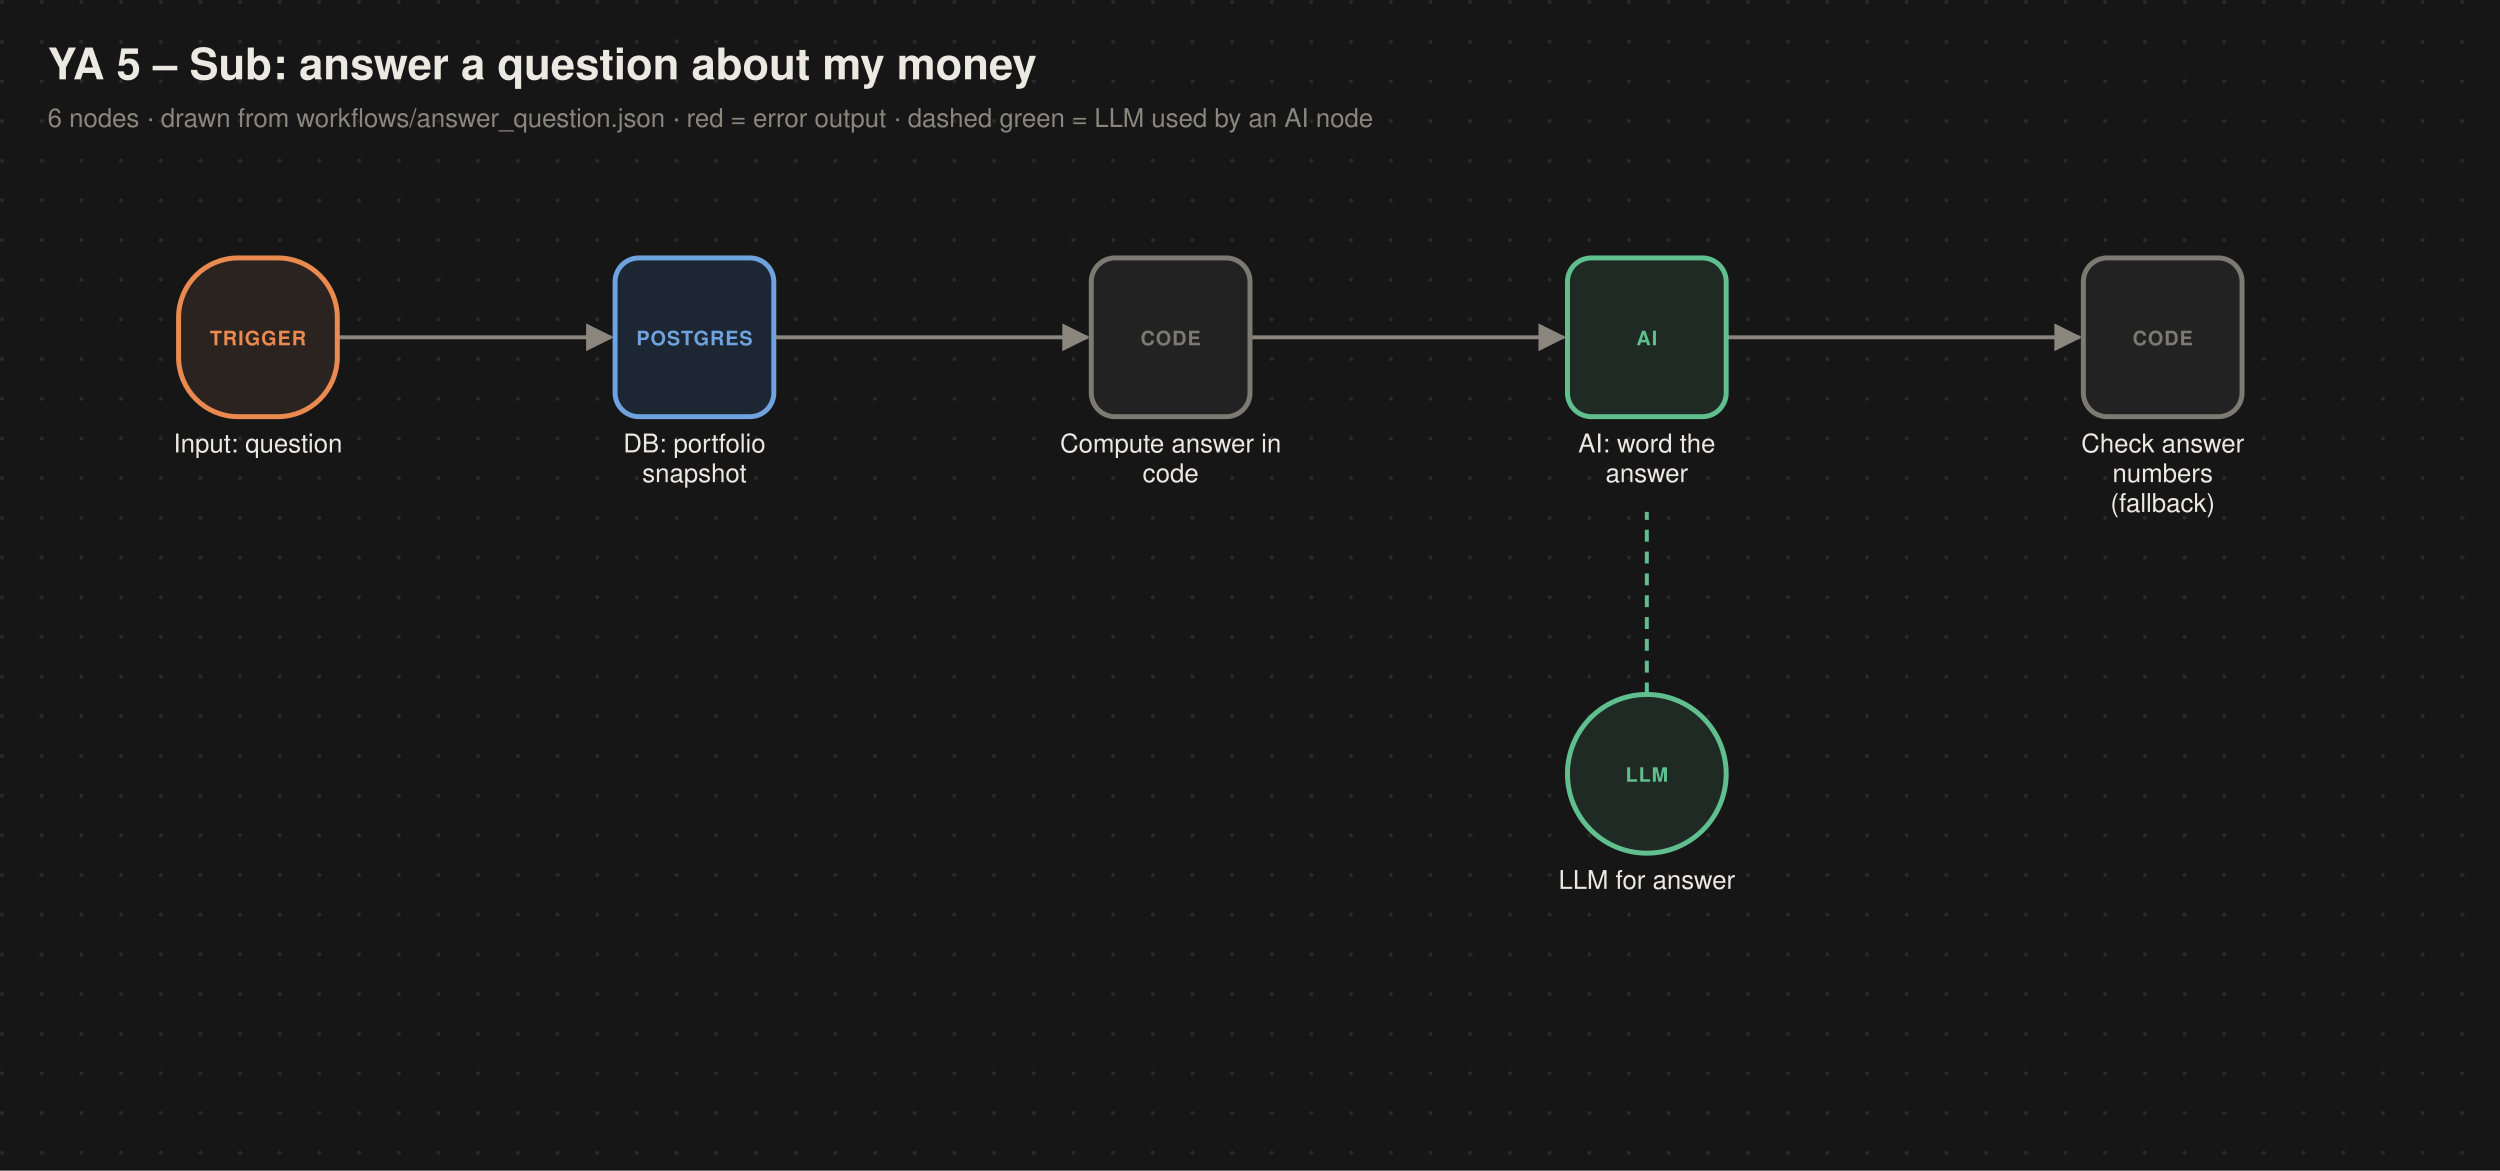
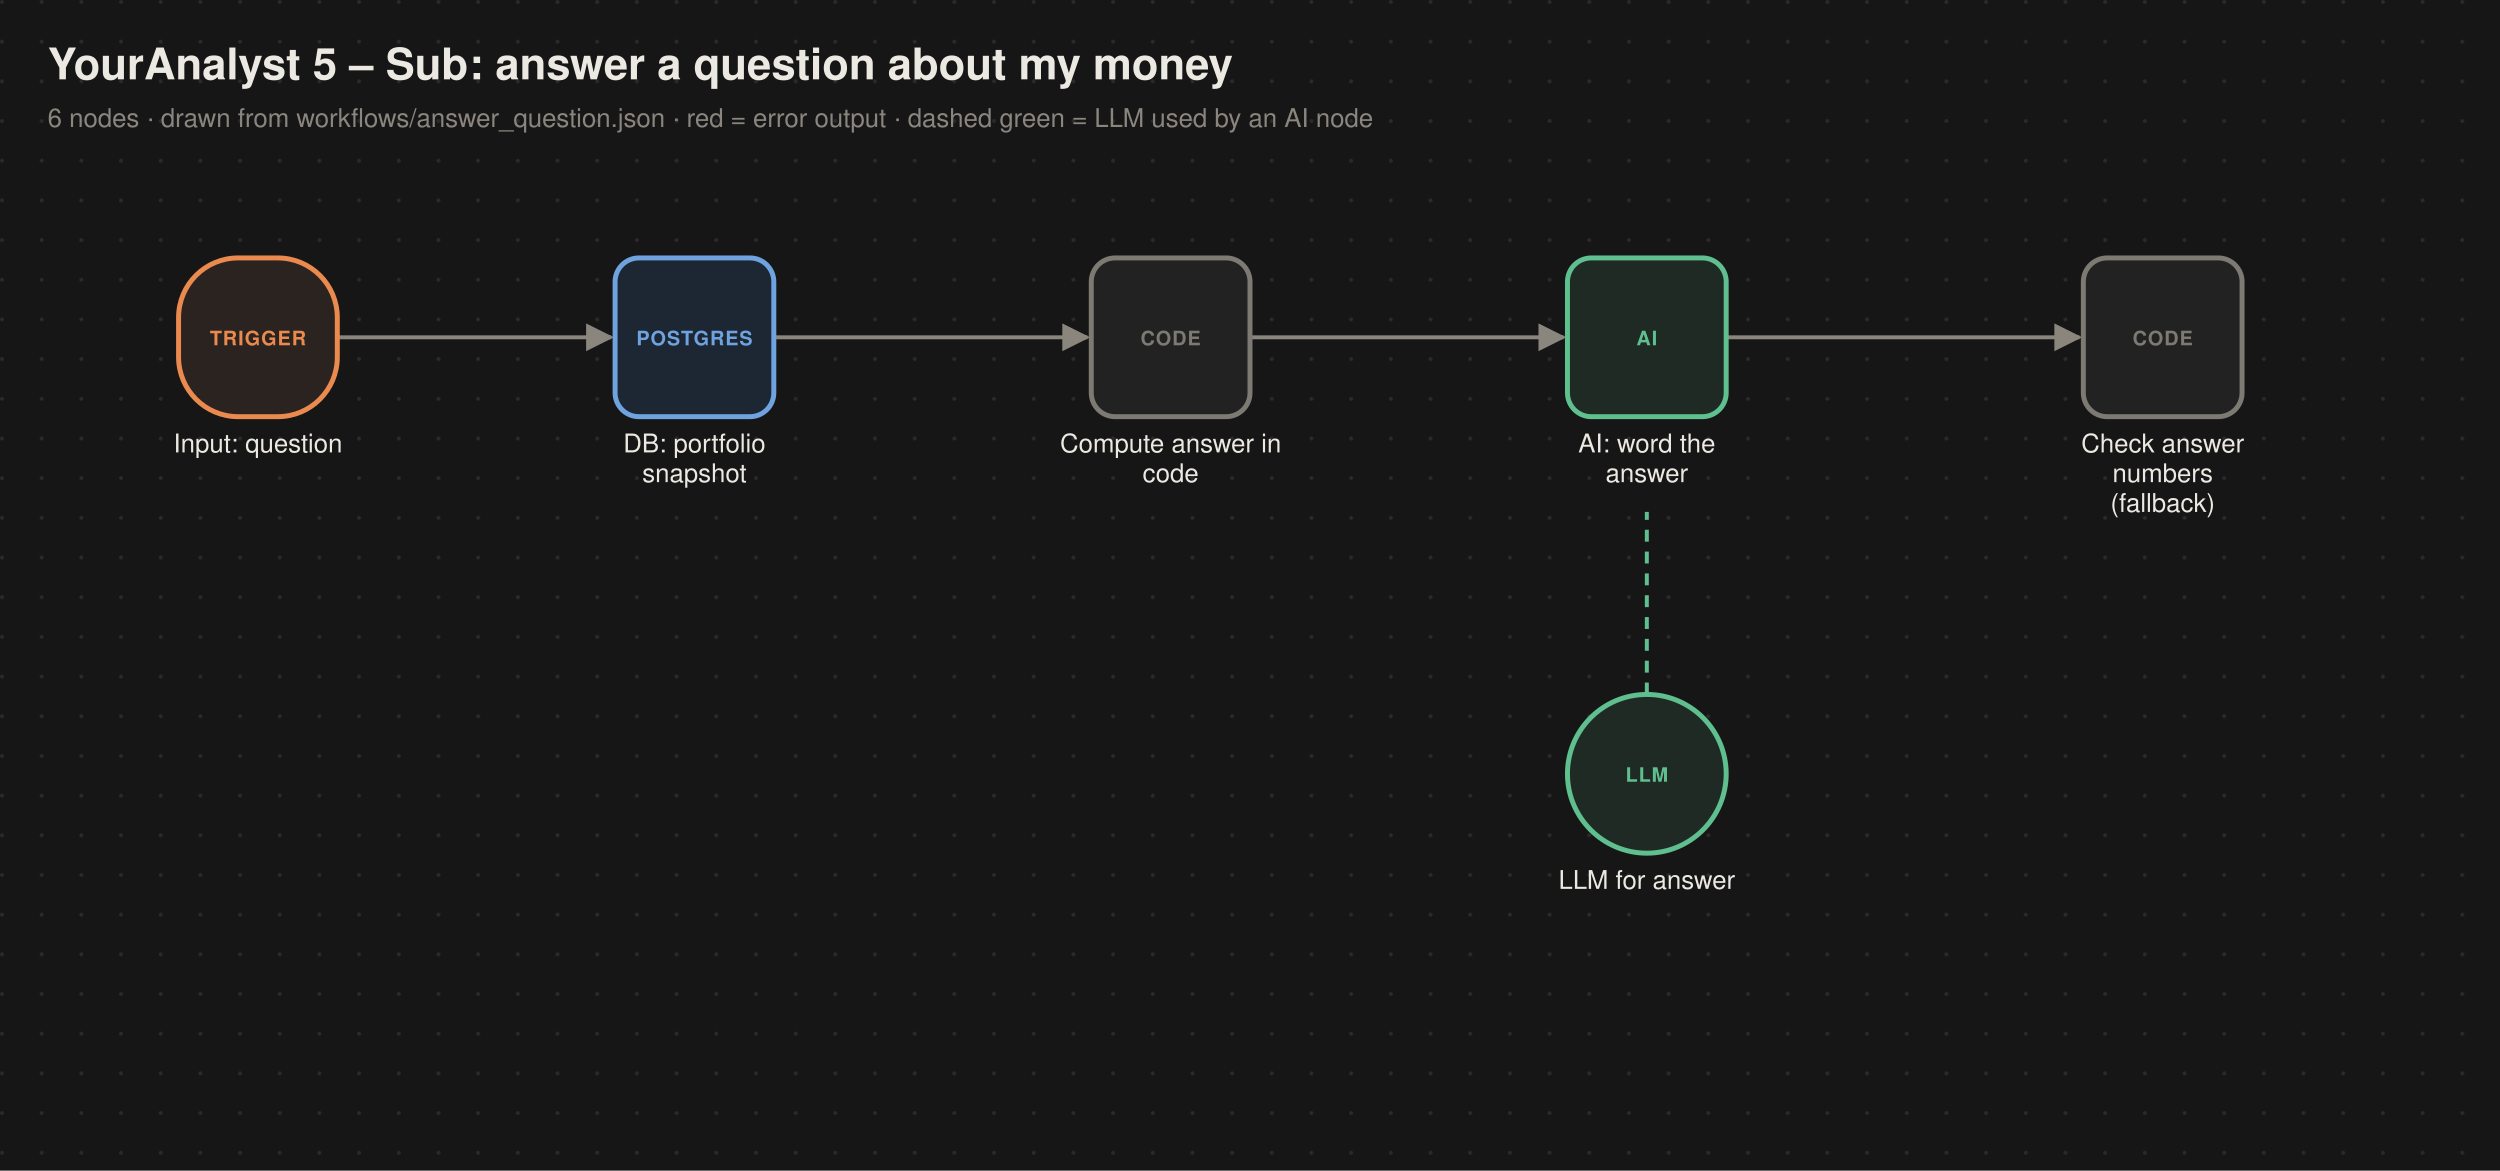
<svg xmlns="http://www.w3.org/2000/svg" width="1260" height="590" viewBox="0 0 1260 590" font-family="-apple-system, Helvetica, Arial, sans-serif">
  <rect width="1260" height="590" fill="#161616" />
  <defs>
    <pattern id="g" width="20" height="20" patternUnits="userSpaceOnUse">
      <circle cx="1" cy="1" r="1" fill="#2a2a2a" />
    </pattern>
    <marker id="a" viewBox="0 0 10 10" refX="9" refY="5" markerWidth="7" markerHeight="7" orient="auto">
      <path d="M0 0 L10 5 L0 10z" fill="#8a867e" />
    </marker>
    <marker id="e" viewBox="0 0 10 10" refX="9" refY="5" markerWidth="7" markerHeight="7" orient="auto">
      <path d="M0 0 L10 5 L0 10z" fill="#d9634c" />
    </marker>
  </defs>
  <rect width="1260" height="590" fill="url(#g)" />
-   <text x="24" y="40" fill="#ece9e3" font-size="22" font-weight="600">YA 5 – Sub: answer a question about my money</text>
+   <text x="24" y="40" fill="#ece9e3" font-size="22" font-weight="600">YourAnalyst 5 – Sub: answer a question about my money</text>
  <text x="24" y="64" fill="#8a867e" font-size="13">6 nodes · drawn from workflows/answer_question.json · red = error output · dashed green = LLM used by an AI node</text>
  <path d="M170 170.0 C240.0 170.0 240.0 170.0 308 170.0" fill="none" stroke="#8a867e" stroke-width="2" marker-end="url(#a)" />
  <path d="M390 170.0 C470.0 170.0 470.0 170.0 548 170.0" fill="none" stroke="#8a867e" stroke-width="2" marker-end="url(#a)" />
  <path d="M630 170.0 C710.0 170.0 710.0 170.0 788 170.0" fill="none" stroke="#8a867e" stroke-width="2" marker-end="url(#a)" />
  <path d="M870 170.0 C960.0 170.0 960.0 170.0 1048 170.0" fill="none" stroke="#8a867e" stroke-width="2" marker-end="url(#a)" />
  <path d="M830.0 350 L830.0 258" stroke="#5fbf8f" stroke-width="2" stroke-dasharray="6 5" fill="none" />
  <rect x="90" y="130" width="80" height="80" rx="30" fill="#2b2320" stroke="#ea8a4f" stroke-width="2.5" />
  <text x="130.0" y="174.0" text-anchor="middle" fill="#ea8a4f" font-size="10" font-weight="700" letter-spacing="0.5">TRIGGER</text>
  <text x="130.0" y="228" text-anchor="middle" fill="#ece9e3" font-size="13">Input: question</text>
  <rect x="310" y="130" width="80" height="80" rx="12" fill="#1d2633" stroke="#6fa3e0" stroke-width="2.5" />
  <text x="350.0" y="174.0" text-anchor="middle" fill="#6fa3e0" font-size="10" font-weight="700" letter-spacing="0.5">POSTGRES</text>
  <text x="350.0" y="228" text-anchor="middle" fill="#ece9e3" font-size="13">DB: portfolio</text>
  <text x="350.0" y="243" text-anchor="middle" fill="#ece9e3" font-size="13">snapshot</text>
  <rect x="550" y="130" width="80" height="80" rx="12" fill="#222222" stroke="#7d7a74" stroke-width="2.5" />
  <text x="590.0" y="174.0" text-anchor="middle" fill="#7d7a74" font-size="10" font-weight="700" letter-spacing="0.5">CODE</text>
  <text x="590.0" y="228" text-anchor="middle" fill="#ece9e3" font-size="13">Compute answer in</text>
  <text x="590.0" y="243" text-anchor="middle" fill="#ece9e3" font-size="13">code</text>
  <rect x="790" y="130" width="80" height="80" rx="12" fill="#1f2a24" stroke="#5fbf8f" stroke-width="2.5" />
  <text x="830.0" y="174.0" text-anchor="middle" fill="#5fbf8f" font-size="10" font-weight="700" letter-spacing="0.5">AI</text>
  <text x="830.0" y="228" text-anchor="middle" fill="#ece9e3" font-size="13">AI: word the</text>
  <text x="830.0" y="243" text-anchor="middle" fill="#ece9e3" font-size="13">answer</text>
  <circle cx="830.0" cy="390.0" r="40.0" fill="#1f2a24" stroke="#5fbf8f" stroke-width="2.5" />
  <text x="830.0" y="394.0" text-anchor="middle" fill="#5fbf8f" font-size="10" font-weight="700" letter-spacing="0.5">LLM</text>
  <text x="830.0" y="448" text-anchor="middle" fill="#ece9e3" font-size="13">LLM for answer</text>
  <rect x="1050" y="130" width="80" height="80" rx="12" fill="#222222" stroke="#7d7a74" stroke-width="2.5" />
  <text x="1090.0" y="174.0" text-anchor="middle" fill="#7d7a74" font-size="10" font-weight="700" letter-spacing="0.5">CODE</text>
  <text x="1090.0" y="228" text-anchor="middle" fill="#ece9e3" font-size="13">Check answer</text>
  <text x="1090.0" y="243" text-anchor="middle" fill="#ece9e3" font-size="13">numbers</text>
  <text x="1090.0" y="258" text-anchor="middle" fill="#ece9e3" font-size="13">(fallback)</text>
</svg>
